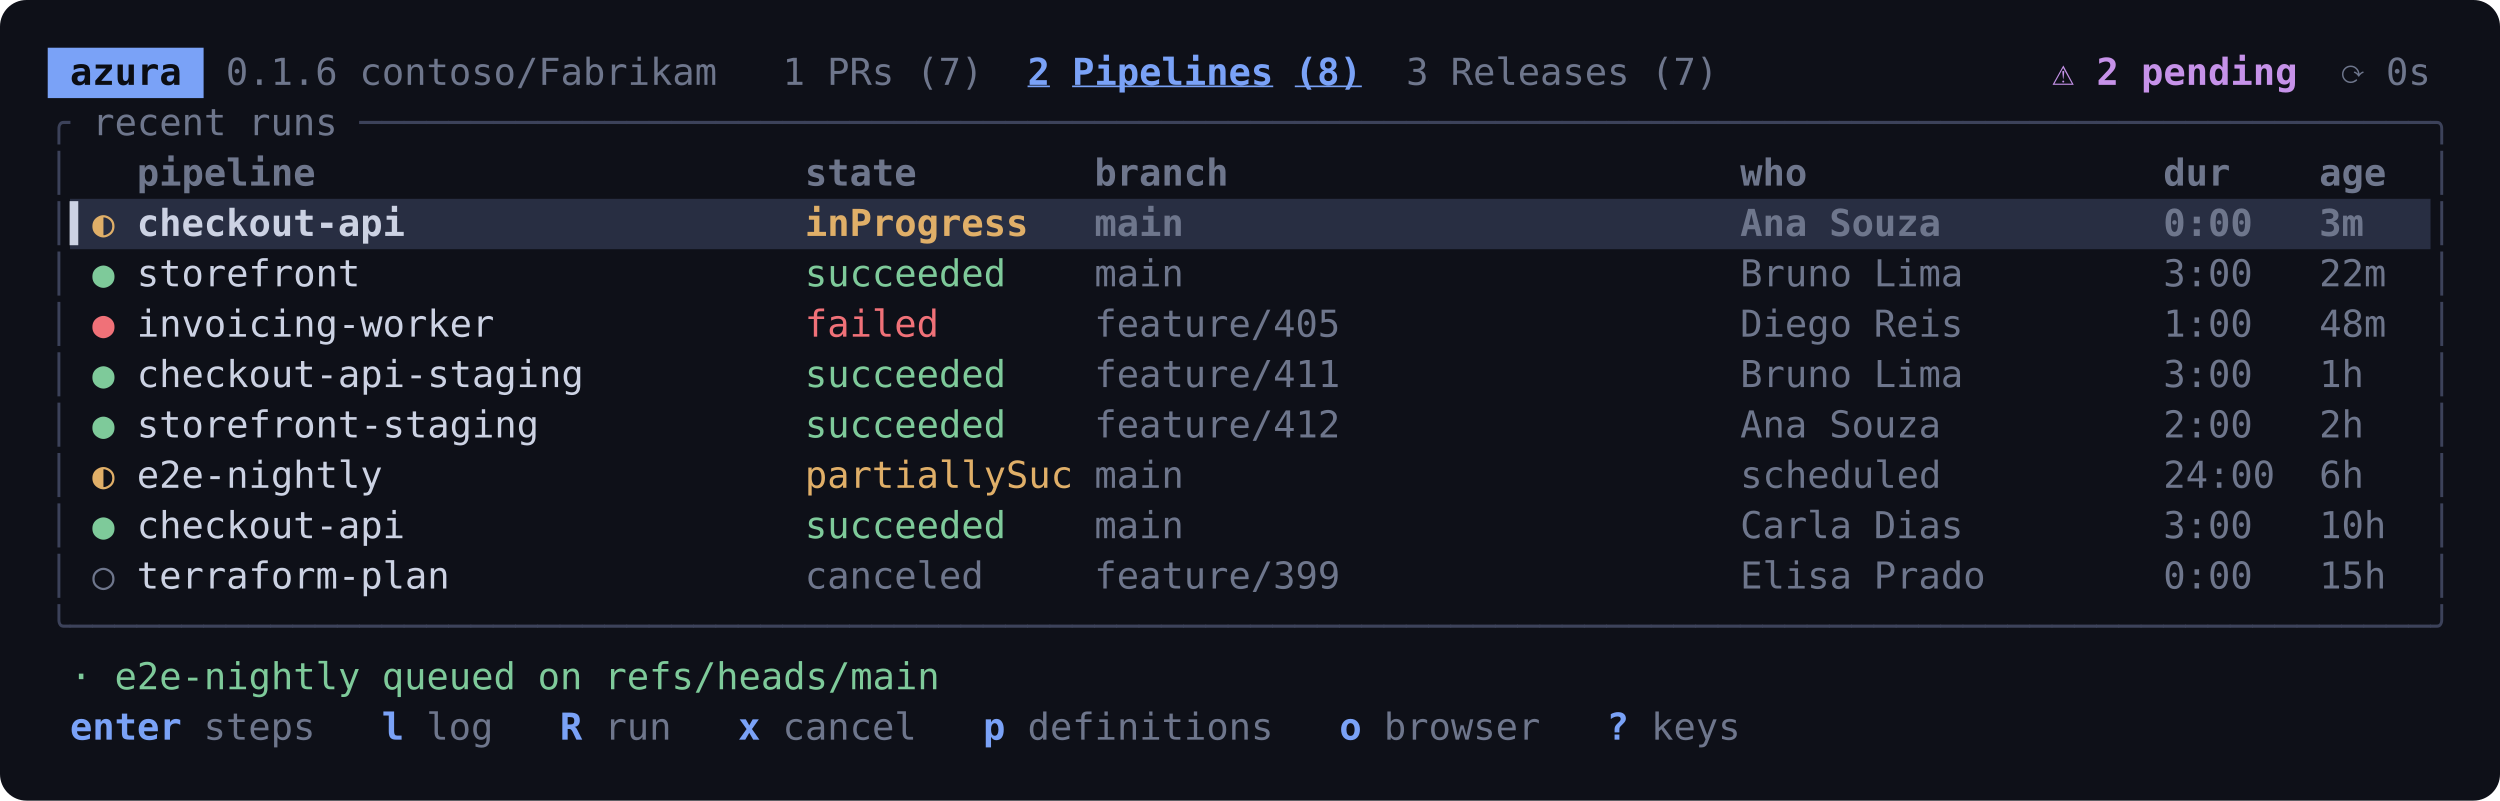
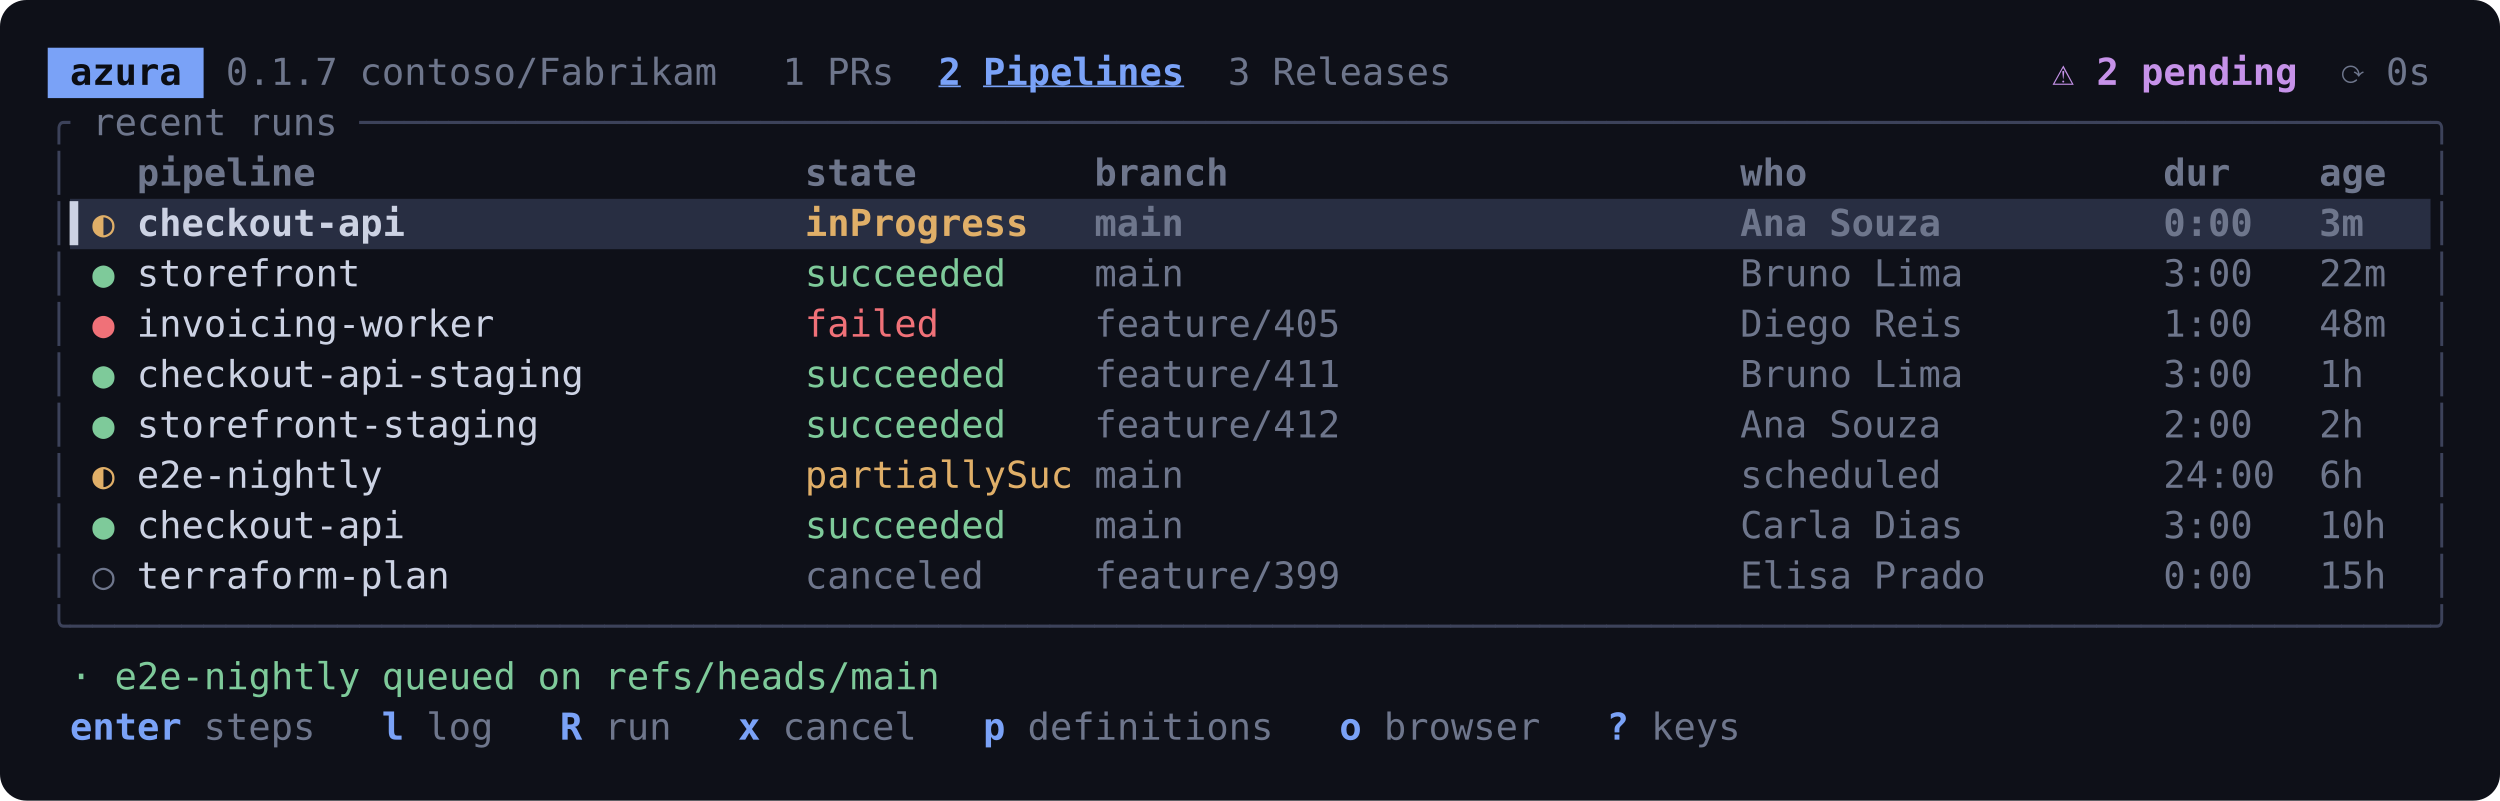
<svg xmlns="http://www.w3.org/2000/svg" width="943" height="302" viewBox="0 0 943 302">
  <rect width="943" height="302" rx="10" fill="#0e1018" />
  <g font-family="SFMono-Regular,Menlo,Consolas,'DejaVu Sans Mono',monospace" font-size="14" xml:space="preserve">
    <rect x="18.0" y="18.0" width="58.8" height="19" fill="#7aa2f7" />
    <text x="26.4" y="32.0" textLength="42.0" lengthAdjust="spacingAndGlyphs" fill="#0b0d14" font-weight="600">azura</text>
-     <text x="85.2" y="32.0" textLength="42.0" lengthAdjust="spacingAndGlyphs" fill="#6e768c">0.1.6</text>
+     <text x="85.2" y="32.0" textLength="42.0" lengthAdjust="spacingAndGlyphs" fill="#6e768c">0.1.7</text>
    <text x="135.6" y="32.0" textLength="134.4" lengthAdjust="spacingAndGlyphs" fill="#6e768c">contoso/Fabrikam</text>
    <text x="295.2" y="32.0" textLength="8.4" lengthAdjust="spacingAndGlyphs" fill="#6e768c">1</text>
    <text x="312.0" y="32.0" textLength="25.2" lengthAdjust="spacingAndGlyphs" fill="#6e768c">PRs</text>
-     <text x="345.6" y="32.0" textLength="25.2" lengthAdjust="spacingAndGlyphs" fill="#6e768c">(7)</text>
-     <text x="387.6" y="32.0" textLength="8.4" lengthAdjust="spacingAndGlyphs" fill="#7aa2f7" font-weight="600" text-decoration="underline">2</text>
-     <text x="404.4" y="32.0" textLength="75.6" lengthAdjust="spacingAndGlyphs" fill="#7aa2f7" font-weight="600" text-decoration="underline">Pipelines</text>
-     <text x="488.4" y="32.0" textLength="25.2" lengthAdjust="spacingAndGlyphs" fill="#7aa2f7" font-weight="600" text-decoration="underline">(8)</text>
-     <text x="530.4" y="32.0" textLength="8.4" lengthAdjust="spacingAndGlyphs" fill="#6e768c">3</text>
-     <text x="547.2" y="32.0" textLength="67.2" lengthAdjust="spacingAndGlyphs" fill="#6e768c">Releases</text>
-     <text x="622.8" y="32.0" textLength="25.2" lengthAdjust="spacingAndGlyphs" fill="#6e768c">(7)</text>
+     <text x="354.0" y="32.0" textLength="8.4" lengthAdjust="spacingAndGlyphs" fill="#7aa2f7" font-weight="600" text-decoration="underline">2</text>
+     <text x="370.8" y="32.0" textLength="75.6" lengthAdjust="spacingAndGlyphs" fill="#7aa2f7" font-weight="600" text-decoration="underline">Pipelines</text>
+     <text x="463.2" y="32.0" textLength="8.4" lengthAdjust="spacingAndGlyphs" fill="#6e768c">3</text>
+     <text x="480.0" y="32.0" textLength="67.2" lengthAdjust="spacingAndGlyphs" fill="#6e768c">Releases</text>
    <text x="774.0" y="32.0" textLength="8.4" lengthAdjust="spacingAndGlyphs" fill="#c692e9" font-weight="600">⚠</text>
    <text x="790.8" y="32.0" textLength="8.4" lengthAdjust="spacingAndGlyphs" fill="#c692e9" font-weight="600">2</text>
    <text x="807.6" y="32.0" textLength="58.8" lengthAdjust="spacingAndGlyphs" fill="#c692e9" font-weight="600">pending</text>
    <text x="883.2" y="32.0" textLength="8.4" lengthAdjust="spacingAndGlyphs" fill="#6e768c">⟳</text>
    <text x="900.0" y="32.0" textLength="16.8" lengthAdjust="spacingAndGlyphs" fill="#6e768c">0s</text>
    <text x="18.0" y="51.0" textLength="8.4" lengthAdjust="spacingAndGlyphs" fill="#3c425a">╭</text>
    <text x="34.8" y="51.0" textLength="50.4" lengthAdjust="spacingAndGlyphs" fill="#6e768c">recent</text>
    <text x="93.6" y="51.0" textLength="33.6" lengthAdjust="spacingAndGlyphs" fill="#6e768c">runs</text>
    <text x="135.6" y="51.0" textLength="8.4" lengthAdjust="spacingAndGlyphs" fill="#3c425a">─</text>
    <text x="144.0" y="51.0" textLength="8.4" lengthAdjust="spacingAndGlyphs" fill="#3c425a">─</text>
    <text x="152.4" y="51.0" textLength="8.4" lengthAdjust="spacingAndGlyphs" fill="#3c425a">─</text>
    <text x="160.8" y="51.0" textLength="8.4" lengthAdjust="spacingAndGlyphs" fill="#3c425a">─</text>
    <text x="169.2" y="51.0" textLength="8.4" lengthAdjust="spacingAndGlyphs" fill="#3c425a">─</text>
    <text x="177.6" y="51.0" textLength="8.4" lengthAdjust="spacingAndGlyphs" fill="#3c425a">─</text>
    <text x="186.0" y="51.0" textLength="8.4" lengthAdjust="spacingAndGlyphs" fill="#3c425a">─</text>
    <text x="194.4" y="51.0" textLength="8.4" lengthAdjust="spacingAndGlyphs" fill="#3c425a">─</text>
    <text x="202.8" y="51.0" textLength="8.4" lengthAdjust="spacingAndGlyphs" fill="#3c425a">─</text>
    <text x="211.2" y="51.0" textLength="8.4" lengthAdjust="spacingAndGlyphs" fill="#3c425a">─</text>
    <text x="219.6" y="51.0" textLength="8.4" lengthAdjust="spacingAndGlyphs" fill="#3c425a">─</text>
    <text x="228.0" y="51.0" textLength="8.4" lengthAdjust="spacingAndGlyphs" fill="#3c425a">─</text>
    <text x="236.4" y="51.0" textLength="8.4" lengthAdjust="spacingAndGlyphs" fill="#3c425a">─</text>
    <text x="244.8" y="51.0" textLength="8.4" lengthAdjust="spacingAndGlyphs" fill="#3c425a">─</text>
    <text x="253.2" y="51.0" textLength="8.4" lengthAdjust="spacingAndGlyphs" fill="#3c425a">─</text>
    <text x="261.6" y="51.0" textLength="8.4" lengthAdjust="spacingAndGlyphs" fill="#3c425a">─</text>
    <text x="270.0" y="51.0" textLength="8.4" lengthAdjust="spacingAndGlyphs" fill="#3c425a">─</text>
    <text x="278.4" y="51.0" textLength="8.4" lengthAdjust="spacingAndGlyphs" fill="#3c425a">─</text>
    <text x="286.8" y="51.0" textLength="8.4" lengthAdjust="spacingAndGlyphs" fill="#3c425a">─</text>
    <text x="295.2" y="51.0" textLength="8.4" lengthAdjust="spacingAndGlyphs" fill="#3c425a">─</text>
    <text x="303.6" y="51.0" textLength="8.4" lengthAdjust="spacingAndGlyphs" fill="#3c425a">─</text>
    <text x="312.0" y="51.0" textLength="8.4" lengthAdjust="spacingAndGlyphs" fill="#3c425a">─</text>
    <text x="320.4" y="51.0" textLength="8.4" lengthAdjust="spacingAndGlyphs" fill="#3c425a">─</text>
    <text x="328.8" y="51.0" textLength="8.4" lengthAdjust="spacingAndGlyphs" fill="#3c425a">─</text>
    <text x="337.2" y="51.0" textLength="8.4" lengthAdjust="spacingAndGlyphs" fill="#3c425a">─</text>
    <text x="345.6" y="51.0" textLength="8.4" lengthAdjust="spacingAndGlyphs" fill="#3c425a">─</text>
    <text x="354.0" y="51.0" textLength="8.4" lengthAdjust="spacingAndGlyphs" fill="#3c425a">─</text>
    <text x="362.4" y="51.0" textLength="8.4" lengthAdjust="spacingAndGlyphs" fill="#3c425a">─</text>
    <text x="370.8" y="51.0" textLength="8.4" lengthAdjust="spacingAndGlyphs" fill="#3c425a">─</text>
    <text x="379.2" y="51.0" textLength="8.4" lengthAdjust="spacingAndGlyphs" fill="#3c425a">─</text>
    <text x="387.6" y="51.0" textLength="8.4" lengthAdjust="spacingAndGlyphs" fill="#3c425a">─</text>
    <text x="396.0" y="51.0" textLength="8.4" lengthAdjust="spacingAndGlyphs" fill="#3c425a">─</text>
    <text x="404.4" y="51.0" textLength="8.4" lengthAdjust="spacingAndGlyphs" fill="#3c425a">─</text>
    <text x="412.8" y="51.0" textLength="8.4" lengthAdjust="spacingAndGlyphs" fill="#3c425a">─</text>
    <text x="421.2" y="51.0" textLength="8.4" lengthAdjust="spacingAndGlyphs" fill="#3c425a">─</text>
    <text x="429.6" y="51.0" textLength="8.4" lengthAdjust="spacingAndGlyphs" fill="#3c425a">─</text>
    <text x="438.0" y="51.0" textLength="8.4" lengthAdjust="spacingAndGlyphs" fill="#3c425a">─</text>
    <text x="446.4" y="51.0" textLength="8.4" lengthAdjust="spacingAndGlyphs" fill="#3c425a">─</text>
    <text x="454.8" y="51.0" textLength="8.4" lengthAdjust="spacingAndGlyphs" fill="#3c425a">─</text>
    <text x="463.2" y="51.0" textLength="8.4" lengthAdjust="spacingAndGlyphs" fill="#3c425a">─</text>
    <text x="471.6" y="51.0" textLength="8.4" lengthAdjust="spacingAndGlyphs" fill="#3c425a">─</text>
    <text x="480.0" y="51.0" textLength="8.4" lengthAdjust="spacingAndGlyphs" fill="#3c425a">─</text>
    <text x="488.4" y="51.0" textLength="8.4" lengthAdjust="spacingAndGlyphs" fill="#3c425a">─</text>
    <text x="496.8" y="51.0" textLength="8.4" lengthAdjust="spacingAndGlyphs" fill="#3c425a">─</text>
    <text x="505.2" y="51.0" textLength="8.4" lengthAdjust="spacingAndGlyphs" fill="#3c425a">─</text>
    <text x="513.6" y="51.0" textLength="8.4" lengthAdjust="spacingAndGlyphs" fill="#3c425a">─</text>
    <text x="522.0" y="51.0" textLength="8.4" lengthAdjust="spacingAndGlyphs" fill="#3c425a">─</text>
    <text x="530.4" y="51.0" textLength="8.4" lengthAdjust="spacingAndGlyphs" fill="#3c425a">─</text>
    <text x="538.8" y="51.0" textLength="8.4" lengthAdjust="spacingAndGlyphs" fill="#3c425a">─</text>
    <text x="547.2" y="51.0" textLength="8.4" lengthAdjust="spacingAndGlyphs" fill="#3c425a">─</text>
    <text x="555.6" y="51.0" textLength="8.4" lengthAdjust="spacingAndGlyphs" fill="#3c425a">─</text>
    <text x="564.0" y="51.0" textLength="8.4" lengthAdjust="spacingAndGlyphs" fill="#3c425a">─</text>
    <text x="572.4" y="51.0" textLength="8.4" lengthAdjust="spacingAndGlyphs" fill="#3c425a">─</text>
    <text x="580.8" y="51.0" textLength="8.4" lengthAdjust="spacingAndGlyphs" fill="#3c425a">─</text>
    <text x="589.2" y="51.0" textLength="8.4" lengthAdjust="spacingAndGlyphs" fill="#3c425a">─</text>
    <text x="597.6" y="51.0" textLength="8.4" lengthAdjust="spacingAndGlyphs" fill="#3c425a">─</text>
    <text x="606.0" y="51.0" textLength="8.4" lengthAdjust="spacingAndGlyphs" fill="#3c425a">─</text>
    <text x="614.4" y="51.0" textLength="8.4" lengthAdjust="spacingAndGlyphs" fill="#3c425a">─</text>
    <text x="622.8" y="51.0" textLength="8.4" lengthAdjust="spacingAndGlyphs" fill="#3c425a">─</text>
    <text x="631.2" y="51.0" textLength="8.4" lengthAdjust="spacingAndGlyphs" fill="#3c425a">─</text>
    <text x="639.6" y="51.0" textLength="8.4" lengthAdjust="spacingAndGlyphs" fill="#3c425a">─</text>
    <text x="648.0" y="51.0" textLength="8.4" lengthAdjust="spacingAndGlyphs" fill="#3c425a">─</text>
    <text x="656.4" y="51.0" textLength="8.4" lengthAdjust="spacingAndGlyphs" fill="#3c425a">─</text>
    <text x="664.8" y="51.0" textLength="8.4" lengthAdjust="spacingAndGlyphs" fill="#3c425a">─</text>
    <text x="673.2" y="51.0" textLength="8.4" lengthAdjust="spacingAndGlyphs" fill="#3c425a">─</text>
    <text x="681.6" y="51.0" textLength="8.4" lengthAdjust="spacingAndGlyphs" fill="#3c425a">─</text>
    <text x="690.0" y="51.0" textLength="8.4" lengthAdjust="spacingAndGlyphs" fill="#3c425a">─</text>
    <text x="698.4" y="51.0" textLength="8.4" lengthAdjust="spacingAndGlyphs" fill="#3c425a">─</text>
    <text x="706.8" y="51.0" textLength="8.4" lengthAdjust="spacingAndGlyphs" fill="#3c425a">─</text>
    <text x="715.2" y="51.0" textLength="8.4" lengthAdjust="spacingAndGlyphs" fill="#3c425a">─</text>
    <text x="723.6" y="51.0" textLength="8.4" lengthAdjust="spacingAndGlyphs" fill="#3c425a">─</text>
    <text x="732.0" y="51.0" textLength="8.4" lengthAdjust="spacingAndGlyphs" fill="#3c425a">─</text>
    <text x="740.4" y="51.0" textLength="8.4" lengthAdjust="spacingAndGlyphs" fill="#3c425a">─</text>
    <text x="748.8" y="51.0" textLength="8.4" lengthAdjust="spacingAndGlyphs" fill="#3c425a">─</text>
    <text x="757.2" y="51.0" textLength="8.4" lengthAdjust="spacingAndGlyphs" fill="#3c425a">─</text>
    <text x="765.6" y="51.0" textLength="8.4" lengthAdjust="spacingAndGlyphs" fill="#3c425a">─</text>
    <text x="774.0" y="51.0" textLength="8.4" lengthAdjust="spacingAndGlyphs" fill="#3c425a">─</text>
    <text x="782.4" y="51.0" textLength="8.4" lengthAdjust="spacingAndGlyphs" fill="#3c425a">─</text>
    <text x="790.8" y="51.0" textLength="8.4" lengthAdjust="spacingAndGlyphs" fill="#3c425a">─</text>
    <text x="799.2" y="51.0" textLength="8.4" lengthAdjust="spacingAndGlyphs" fill="#3c425a">─</text>
    <text x="807.6" y="51.0" textLength="8.4" lengthAdjust="spacingAndGlyphs" fill="#3c425a">─</text>
    <text x="816.0" y="51.0" textLength="8.4" lengthAdjust="spacingAndGlyphs" fill="#3c425a">─</text>
    <text x="824.4" y="51.0" textLength="8.4" lengthAdjust="spacingAndGlyphs" fill="#3c425a">─</text>
    <text x="832.8" y="51.0" textLength="8.4" lengthAdjust="spacingAndGlyphs" fill="#3c425a">─</text>
    <text x="841.2" y="51.0" textLength="8.4" lengthAdjust="spacingAndGlyphs" fill="#3c425a">─</text>
    <text x="849.6" y="51.0" textLength="8.4" lengthAdjust="spacingAndGlyphs" fill="#3c425a">─</text>
    <text x="858.0" y="51.0" textLength="8.4" lengthAdjust="spacingAndGlyphs" fill="#3c425a">─</text>
    <text x="866.4" y="51.0" textLength="8.4" lengthAdjust="spacingAndGlyphs" fill="#3c425a">─</text>
    <text x="874.8" y="51.0" textLength="8.4" lengthAdjust="spacingAndGlyphs" fill="#3c425a">─</text>
    <text x="883.2" y="51.0" textLength="8.4" lengthAdjust="spacingAndGlyphs" fill="#3c425a">─</text>
    <text x="891.6" y="51.0" textLength="8.4" lengthAdjust="spacingAndGlyphs" fill="#3c425a">─</text>
    <text x="900.0" y="51.0" textLength="8.4" lengthAdjust="spacingAndGlyphs" fill="#3c425a">─</text>
    <text x="908.4" y="51.0" textLength="8.4" lengthAdjust="spacingAndGlyphs" fill="#3c425a">─</text>
    <text x="916.8" y="51.0" textLength="8.4" lengthAdjust="spacingAndGlyphs" fill="#3c425a">╮</text>
    <text x="18.0" y="70.0" textLength="8.4" lengthAdjust="spacingAndGlyphs" fill="#3c425a">│</text>
    <text x="51.6" y="70.0" textLength="67.2" lengthAdjust="spacingAndGlyphs" fill="#6e768c" font-weight="600">pipeline</text>
    <text x="303.6" y="70.0" textLength="42.0" lengthAdjust="spacingAndGlyphs" fill="#6e768c" font-weight="600">state</text>
    <text x="412.8" y="70.0" textLength="50.4" lengthAdjust="spacingAndGlyphs" fill="#6e768c" font-weight="600">branch</text>
    <text x="656.4" y="70.0" textLength="25.2" lengthAdjust="spacingAndGlyphs" fill="#6e768c" font-weight="600">who</text>
    <text x="816.0" y="70.0" textLength="25.2" lengthAdjust="spacingAndGlyphs" fill="#6e768c" font-weight="600">dur</text>
    <text x="874.8" y="70.0" textLength="25.2" lengthAdjust="spacingAndGlyphs" fill="#6e768c" font-weight="600">age</text>
    <text x="916.8" y="70.0" textLength="8.4" lengthAdjust="spacingAndGlyphs" fill="#3c425a">│</text>
    <rect x="26.4" y="75.0" width="890.4" height="19" fill="#282e42" />
    <text x="18.0" y="89.0" textLength="8.4" lengthAdjust="spacingAndGlyphs" fill="#3c425a">│</text>
    <text x="26.4" y="89.0" textLength="8.4" lengthAdjust="spacingAndGlyphs" fill="#ccd2e3" font-weight="600">▍</text>
    <text x="34.8" y="89.0" textLength="8.4" lengthAdjust="spacingAndGlyphs" fill="#e0af68" font-weight="600">◐</text>
    <text x="51.6" y="89.0" textLength="100.8" lengthAdjust="spacingAndGlyphs" fill="#ccd2e3" font-weight="600">checkout-api</text>
    <text x="303.6" y="89.0" textLength="84.0" lengthAdjust="spacingAndGlyphs" fill="#e0af68" font-weight="600">inProgress</text>
    <text x="412.8" y="89.0" textLength="33.6" lengthAdjust="spacingAndGlyphs" fill="#6e768c" font-weight="600">main</text>
    <text x="656.4" y="89.0" textLength="25.2" lengthAdjust="spacingAndGlyphs" fill="#6e768c" font-weight="600">Ana</text>
    <text x="690.0" y="89.0" textLength="42.0" lengthAdjust="spacingAndGlyphs" fill="#6e768c" font-weight="600">Souza</text>
    <text x="816.0" y="89.0" textLength="33.6" lengthAdjust="spacingAndGlyphs" fill="#6e768c" font-weight="600">0:00</text>
    <text x="874.8" y="89.0" textLength="16.8" lengthAdjust="spacingAndGlyphs" fill="#6e768c" font-weight="600">3m</text>
    <text x="916.8" y="89.0" textLength="8.4" lengthAdjust="spacingAndGlyphs" fill="#3c425a">│</text>
    <text x="18.0" y="108.0" textLength="8.4" lengthAdjust="spacingAndGlyphs" fill="#3c425a">│</text>
    <text x="34.8" y="108.0" textLength="8.4" lengthAdjust="spacingAndGlyphs" fill="#7eca9a">●</text>
    <text x="51.6" y="108.0" textLength="84.0" lengthAdjust="spacingAndGlyphs" fill="#ccd2e3">storefront</text>
    <text x="303.6" y="108.0" textLength="75.6" lengthAdjust="spacingAndGlyphs" fill="#7eca9a">succeeded</text>
    <text x="412.8" y="108.0" textLength="33.6" lengthAdjust="spacingAndGlyphs" fill="#6e768c">main</text>
    <text x="656.4" y="108.0" textLength="42.0" lengthAdjust="spacingAndGlyphs" fill="#6e768c">Bruno</text>
    <text x="706.8" y="108.0" textLength="33.6" lengthAdjust="spacingAndGlyphs" fill="#6e768c">Lima</text>
    <text x="816.0" y="108.0" textLength="33.6" lengthAdjust="spacingAndGlyphs" fill="#6e768c">3:00</text>
    <text x="874.8" y="108.0" textLength="25.2" lengthAdjust="spacingAndGlyphs" fill="#6e768c">22m</text>
    <text x="916.8" y="108.0" textLength="8.4" lengthAdjust="spacingAndGlyphs" fill="#3c425a">│</text>
    <text x="18.0" y="127.0" textLength="8.4" lengthAdjust="spacingAndGlyphs" fill="#3c425a">│</text>
    <text x="34.8" y="127.0" textLength="8.4" lengthAdjust="spacingAndGlyphs" fill="#f07178">●</text>
    <text x="51.6" y="127.0" textLength="134.4" lengthAdjust="spacingAndGlyphs" fill="#ccd2e3">invoicing-worker</text>
    <text x="303.6" y="127.0" textLength="50.4" lengthAdjust="spacingAndGlyphs" fill="#f07178">failed</text>
    <text x="412.8" y="127.0" textLength="92.4" lengthAdjust="spacingAndGlyphs" fill="#6e768c">feature/405</text>
    <text x="656.4" y="127.0" textLength="42.0" lengthAdjust="spacingAndGlyphs" fill="#6e768c">Diego</text>
    <text x="706.8" y="127.0" textLength="33.6" lengthAdjust="spacingAndGlyphs" fill="#6e768c">Reis</text>
    <text x="816.0" y="127.0" textLength="33.6" lengthAdjust="spacingAndGlyphs" fill="#6e768c">1:00</text>
    <text x="874.8" y="127.0" textLength="25.2" lengthAdjust="spacingAndGlyphs" fill="#6e768c">48m</text>
    <text x="916.8" y="127.0" textLength="8.4" lengthAdjust="spacingAndGlyphs" fill="#3c425a">│</text>
    <text x="18.0" y="146.0" textLength="8.4" lengthAdjust="spacingAndGlyphs" fill="#3c425a">│</text>
    <text x="34.8" y="146.0" textLength="8.4" lengthAdjust="spacingAndGlyphs" fill="#7eca9a">●</text>
    <text x="51.6" y="146.0" textLength="168.0" lengthAdjust="spacingAndGlyphs" fill="#ccd2e3">checkout-api-staging</text>
    <text x="303.6" y="146.0" textLength="75.6" lengthAdjust="spacingAndGlyphs" fill="#7eca9a">succeeded</text>
    <text x="412.8" y="146.0" textLength="92.4" lengthAdjust="spacingAndGlyphs" fill="#6e768c">feature/411</text>
    <text x="656.4" y="146.0" textLength="42.0" lengthAdjust="spacingAndGlyphs" fill="#6e768c">Bruno</text>
    <text x="706.8" y="146.0" textLength="33.6" lengthAdjust="spacingAndGlyphs" fill="#6e768c">Lima</text>
    <text x="816.0" y="146.0" textLength="33.6" lengthAdjust="spacingAndGlyphs" fill="#6e768c">3:00</text>
    <text x="874.8" y="146.0" textLength="16.8" lengthAdjust="spacingAndGlyphs" fill="#6e768c">1h</text>
    <text x="916.8" y="146.0" textLength="8.4" lengthAdjust="spacingAndGlyphs" fill="#3c425a">│</text>
    <text x="18.0" y="165.0" textLength="8.4" lengthAdjust="spacingAndGlyphs" fill="#3c425a">│</text>
    <text x="34.8" y="165.0" textLength="8.4" lengthAdjust="spacingAndGlyphs" fill="#7eca9a">●</text>
    <text x="51.6" y="165.0" textLength="151.2" lengthAdjust="spacingAndGlyphs" fill="#ccd2e3">storefront-staging</text>
    <text x="303.6" y="165.0" textLength="75.6" lengthAdjust="spacingAndGlyphs" fill="#7eca9a">succeeded</text>
    <text x="412.8" y="165.0" textLength="92.4" lengthAdjust="spacingAndGlyphs" fill="#6e768c">feature/412</text>
    <text x="656.4" y="165.0" textLength="25.2" lengthAdjust="spacingAndGlyphs" fill="#6e768c">Ana</text>
    <text x="690.0" y="165.0" textLength="42.0" lengthAdjust="spacingAndGlyphs" fill="#6e768c">Souza</text>
    <text x="816.0" y="165.0" textLength="33.6" lengthAdjust="spacingAndGlyphs" fill="#6e768c">2:00</text>
    <text x="874.8" y="165.0" textLength="16.8" lengthAdjust="spacingAndGlyphs" fill="#6e768c">2h</text>
    <text x="916.8" y="165.0" textLength="8.4" lengthAdjust="spacingAndGlyphs" fill="#3c425a">│</text>
    <text x="18.0" y="184.0" textLength="8.4" lengthAdjust="spacingAndGlyphs" fill="#3c425a">│</text>
    <text x="34.8" y="184.0" textLength="8.4" lengthAdjust="spacingAndGlyphs" fill="#e0af68">◐</text>
    <text x="51.6" y="184.0" textLength="92.4" lengthAdjust="spacingAndGlyphs" fill="#ccd2e3">e2e-nightly</text>
    <text x="303.6" y="184.0" textLength="100.8" lengthAdjust="spacingAndGlyphs" fill="#e0af68">partiallySuc</text>
    <text x="412.8" y="184.0" textLength="33.6" lengthAdjust="spacingAndGlyphs" fill="#6e768c">main</text>
    <text x="656.4" y="184.0" textLength="75.6" lengthAdjust="spacingAndGlyphs" fill="#6e768c">scheduled</text>
    <text x="816.0" y="184.0" textLength="42.0" lengthAdjust="spacingAndGlyphs" fill="#6e768c">24:00</text>
    <text x="874.8" y="184.0" textLength="16.8" lengthAdjust="spacingAndGlyphs" fill="#6e768c">6h</text>
    <text x="916.8" y="184.0" textLength="8.4" lengthAdjust="spacingAndGlyphs" fill="#3c425a">│</text>
    <text x="18.0" y="203.0" textLength="8.4" lengthAdjust="spacingAndGlyphs" fill="#3c425a">│</text>
    <text x="34.8" y="203.0" textLength="8.4" lengthAdjust="spacingAndGlyphs" fill="#7eca9a">●</text>
    <text x="51.6" y="203.0" textLength="100.8" lengthAdjust="spacingAndGlyphs" fill="#ccd2e3">checkout-api</text>
    <text x="303.6" y="203.0" textLength="75.6" lengthAdjust="spacingAndGlyphs" fill="#7eca9a">succeeded</text>
    <text x="412.8" y="203.0" textLength="33.6" lengthAdjust="spacingAndGlyphs" fill="#6e768c">main</text>
    <text x="656.4" y="203.0" textLength="42.0" lengthAdjust="spacingAndGlyphs" fill="#6e768c">Carla</text>
    <text x="706.8" y="203.0" textLength="33.6" lengthAdjust="spacingAndGlyphs" fill="#6e768c">Dias</text>
    <text x="816.0" y="203.0" textLength="33.6" lengthAdjust="spacingAndGlyphs" fill="#6e768c">3:00</text>
    <text x="874.8" y="203.0" textLength="25.2" lengthAdjust="spacingAndGlyphs" fill="#6e768c">10h</text>
    <text x="916.8" y="203.0" textLength="8.4" lengthAdjust="spacingAndGlyphs" fill="#3c425a">│</text>
    <text x="18.0" y="222.0" textLength="8.4" lengthAdjust="spacingAndGlyphs" fill="#3c425a">│</text>
    <text x="34.8" y="222.0" textLength="8.4" lengthAdjust="spacingAndGlyphs" fill="#6e768c">○</text>
    <text x="51.6" y="222.0" textLength="117.6" lengthAdjust="spacingAndGlyphs" fill="#ccd2e3">terraform-plan</text>
    <text x="303.6" y="222.0" textLength="67.2" lengthAdjust="spacingAndGlyphs" fill="#6e768c">canceled</text>
    <text x="412.8" y="222.0" textLength="92.4" lengthAdjust="spacingAndGlyphs" fill="#6e768c">feature/399</text>
    <text x="656.4" y="222.0" textLength="42.0" lengthAdjust="spacingAndGlyphs" fill="#6e768c">Elisa</text>
    <text x="706.8" y="222.0" textLength="42.0" lengthAdjust="spacingAndGlyphs" fill="#6e768c">Prado</text>
    <text x="816.0" y="222.0" textLength="33.6" lengthAdjust="spacingAndGlyphs" fill="#6e768c">0:00</text>
    <text x="874.8" y="222.0" textLength="25.2" lengthAdjust="spacingAndGlyphs" fill="#6e768c">15h</text>
    <text x="916.8" y="222.0" textLength="8.4" lengthAdjust="spacingAndGlyphs" fill="#3c425a">│</text>
    <text x="18.0" y="241.0" textLength="8.4" lengthAdjust="spacingAndGlyphs" fill="#3c425a">╰</text>
    <text x="26.4" y="241.0" textLength="8.4" lengthAdjust="spacingAndGlyphs" fill="#3c425a">─</text>
    <text x="34.8" y="241.0" textLength="8.4" lengthAdjust="spacingAndGlyphs" fill="#3c425a">─</text>
    <text x="43.2" y="241.0" textLength="8.4" lengthAdjust="spacingAndGlyphs" fill="#3c425a">─</text>
    <text x="51.6" y="241.0" textLength="8.4" lengthAdjust="spacingAndGlyphs" fill="#3c425a">─</text>
    <text x="60.0" y="241.0" textLength="8.4" lengthAdjust="spacingAndGlyphs" fill="#3c425a">─</text>
    <text x="68.4" y="241.0" textLength="8.4" lengthAdjust="spacingAndGlyphs" fill="#3c425a">─</text>
    <text x="76.8" y="241.0" textLength="8.4" lengthAdjust="spacingAndGlyphs" fill="#3c425a">─</text>
    <text x="85.2" y="241.0" textLength="8.4" lengthAdjust="spacingAndGlyphs" fill="#3c425a">─</text>
    <text x="93.6" y="241.0" textLength="8.4" lengthAdjust="spacingAndGlyphs" fill="#3c425a">─</text>
    <text x="102.0" y="241.0" textLength="8.4" lengthAdjust="spacingAndGlyphs" fill="#3c425a">─</text>
    <text x="110.4" y="241.0" textLength="8.4" lengthAdjust="spacingAndGlyphs" fill="#3c425a">─</text>
    <text x="118.8" y="241.0" textLength="8.4" lengthAdjust="spacingAndGlyphs" fill="#3c425a">─</text>
    <text x="127.2" y="241.0" textLength="8.4" lengthAdjust="spacingAndGlyphs" fill="#3c425a">─</text>
    <text x="135.6" y="241.0" textLength="8.4" lengthAdjust="spacingAndGlyphs" fill="#3c425a">─</text>
    <text x="144.0" y="241.0" textLength="8.4" lengthAdjust="spacingAndGlyphs" fill="#3c425a">─</text>
    <text x="152.4" y="241.0" textLength="8.4" lengthAdjust="spacingAndGlyphs" fill="#3c425a">─</text>
    <text x="160.8" y="241.0" textLength="8.4" lengthAdjust="spacingAndGlyphs" fill="#3c425a">─</text>
    <text x="169.2" y="241.0" textLength="8.4" lengthAdjust="spacingAndGlyphs" fill="#3c425a">─</text>
    <text x="177.6" y="241.0" textLength="8.4" lengthAdjust="spacingAndGlyphs" fill="#3c425a">─</text>
    <text x="186.0" y="241.0" textLength="8.4" lengthAdjust="spacingAndGlyphs" fill="#3c425a">─</text>
    <text x="194.4" y="241.0" textLength="8.4" lengthAdjust="spacingAndGlyphs" fill="#3c425a">─</text>
    <text x="202.8" y="241.0" textLength="8.4" lengthAdjust="spacingAndGlyphs" fill="#3c425a">─</text>
    <text x="211.2" y="241.0" textLength="8.4" lengthAdjust="spacingAndGlyphs" fill="#3c425a">─</text>
    <text x="219.6" y="241.0" textLength="8.4" lengthAdjust="spacingAndGlyphs" fill="#3c425a">─</text>
    <text x="228.0" y="241.0" textLength="8.4" lengthAdjust="spacingAndGlyphs" fill="#3c425a">─</text>
    <text x="236.4" y="241.0" textLength="8.4" lengthAdjust="spacingAndGlyphs" fill="#3c425a">─</text>
    <text x="244.8" y="241.0" textLength="8.4" lengthAdjust="spacingAndGlyphs" fill="#3c425a">─</text>
    <text x="253.2" y="241.0" textLength="8.4" lengthAdjust="spacingAndGlyphs" fill="#3c425a">─</text>
    <text x="261.6" y="241.0" textLength="8.4" lengthAdjust="spacingAndGlyphs" fill="#3c425a">─</text>
    <text x="270.0" y="241.0" textLength="8.4" lengthAdjust="spacingAndGlyphs" fill="#3c425a">─</text>
    <text x="278.4" y="241.0" textLength="8.4" lengthAdjust="spacingAndGlyphs" fill="#3c425a">─</text>
    <text x="286.8" y="241.0" textLength="8.4" lengthAdjust="spacingAndGlyphs" fill="#3c425a">─</text>
    <text x="295.2" y="241.0" textLength="8.4" lengthAdjust="spacingAndGlyphs" fill="#3c425a">─</text>
    <text x="303.6" y="241.0" textLength="8.4" lengthAdjust="spacingAndGlyphs" fill="#3c425a">─</text>
    <text x="312.0" y="241.0" textLength="8.4" lengthAdjust="spacingAndGlyphs" fill="#3c425a">─</text>
    <text x="320.4" y="241.0" textLength="8.4" lengthAdjust="spacingAndGlyphs" fill="#3c425a">─</text>
    <text x="328.8" y="241.0" textLength="8.4" lengthAdjust="spacingAndGlyphs" fill="#3c425a">─</text>
    <text x="337.2" y="241.0" textLength="8.4" lengthAdjust="spacingAndGlyphs" fill="#3c425a">─</text>
    <text x="345.6" y="241.0" textLength="8.4" lengthAdjust="spacingAndGlyphs" fill="#3c425a">─</text>
    <text x="354.0" y="241.0" textLength="8.4" lengthAdjust="spacingAndGlyphs" fill="#3c425a">─</text>
    <text x="362.4" y="241.0" textLength="8.4" lengthAdjust="spacingAndGlyphs" fill="#3c425a">─</text>
    <text x="370.8" y="241.0" textLength="8.4" lengthAdjust="spacingAndGlyphs" fill="#3c425a">─</text>
    <text x="379.2" y="241.0" textLength="8.4" lengthAdjust="spacingAndGlyphs" fill="#3c425a">─</text>
    <text x="387.6" y="241.0" textLength="8.4" lengthAdjust="spacingAndGlyphs" fill="#3c425a">─</text>
    <text x="396.0" y="241.0" textLength="8.4" lengthAdjust="spacingAndGlyphs" fill="#3c425a">─</text>
    <text x="404.4" y="241.0" textLength="8.4" lengthAdjust="spacingAndGlyphs" fill="#3c425a">─</text>
    <text x="412.8" y="241.0" textLength="8.4" lengthAdjust="spacingAndGlyphs" fill="#3c425a">─</text>
    <text x="421.2" y="241.0" textLength="8.4" lengthAdjust="spacingAndGlyphs" fill="#3c425a">─</text>
    <text x="429.6" y="241.0" textLength="8.4" lengthAdjust="spacingAndGlyphs" fill="#3c425a">─</text>
    <text x="438.0" y="241.0" textLength="8.4" lengthAdjust="spacingAndGlyphs" fill="#3c425a">─</text>
    <text x="446.4" y="241.0" textLength="8.4" lengthAdjust="spacingAndGlyphs" fill="#3c425a">─</text>
    <text x="454.8" y="241.0" textLength="8.4" lengthAdjust="spacingAndGlyphs" fill="#3c425a">─</text>
    <text x="463.2" y="241.0" textLength="8.4" lengthAdjust="spacingAndGlyphs" fill="#3c425a">─</text>
    <text x="471.6" y="241.0" textLength="8.4" lengthAdjust="spacingAndGlyphs" fill="#3c425a">─</text>
    <text x="480.0" y="241.0" textLength="8.4" lengthAdjust="spacingAndGlyphs" fill="#3c425a">─</text>
    <text x="488.4" y="241.0" textLength="8.4" lengthAdjust="spacingAndGlyphs" fill="#3c425a">─</text>
    <text x="496.8" y="241.0" textLength="8.4" lengthAdjust="spacingAndGlyphs" fill="#3c425a">─</text>
    <text x="505.2" y="241.0" textLength="8.4" lengthAdjust="spacingAndGlyphs" fill="#3c425a">─</text>
    <text x="513.6" y="241.0" textLength="8.4" lengthAdjust="spacingAndGlyphs" fill="#3c425a">─</text>
    <text x="522.0" y="241.0" textLength="8.4" lengthAdjust="spacingAndGlyphs" fill="#3c425a">─</text>
    <text x="530.4" y="241.0" textLength="8.4" lengthAdjust="spacingAndGlyphs" fill="#3c425a">─</text>
    <text x="538.8" y="241.0" textLength="8.4" lengthAdjust="spacingAndGlyphs" fill="#3c425a">─</text>
    <text x="547.2" y="241.0" textLength="8.4" lengthAdjust="spacingAndGlyphs" fill="#3c425a">─</text>
    <text x="555.6" y="241.0" textLength="8.4" lengthAdjust="spacingAndGlyphs" fill="#3c425a">─</text>
    <text x="564.0" y="241.0" textLength="8.4" lengthAdjust="spacingAndGlyphs" fill="#3c425a">─</text>
    <text x="572.4" y="241.0" textLength="8.4" lengthAdjust="spacingAndGlyphs" fill="#3c425a">─</text>
    <text x="580.8" y="241.0" textLength="8.4" lengthAdjust="spacingAndGlyphs" fill="#3c425a">─</text>
    <text x="589.2" y="241.0" textLength="8.4" lengthAdjust="spacingAndGlyphs" fill="#3c425a">─</text>
    <text x="597.6" y="241.0" textLength="8.4" lengthAdjust="spacingAndGlyphs" fill="#3c425a">─</text>
    <text x="606.0" y="241.0" textLength="8.4" lengthAdjust="spacingAndGlyphs" fill="#3c425a">─</text>
    <text x="614.4" y="241.0" textLength="8.4" lengthAdjust="spacingAndGlyphs" fill="#3c425a">─</text>
    <text x="622.8" y="241.0" textLength="8.4" lengthAdjust="spacingAndGlyphs" fill="#3c425a">─</text>
    <text x="631.2" y="241.0" textLength="8.4" lengthAdjust="spacingAndGlyphs" fill="#3c425a">─</text>
    <text x="639.6" y="241.0" textLength="8.4" lengthAdjust="spacingAndGlyphs" fill="#3c425a">─</text>
    <text x="648.0" y="241.0" textLength="8.4" lengthAdjust="spacingAndGlyphs" fill="#3c425a">─</text>
    <text x="656.4" y="241.0" textLength="8.4" lengthAdjust="spacingAndGlyphs" fill="#3c425a">─</text>
    <text x="664.8" y="241.0" textLength="8.4" lengthAdjust="spacingAndGlyphs" fill="#3c425a">─</text>
    <text x="673.2" y="241.0" textLength="8.4" lengthAdjust="spacingAndGlyphs" fill="#3c425a">─</text>
    <text x="681.6" y="241.0" textLength="8.4" lengthAdjust="spacingAndGlyphs" fill="#3c425a">─</text>
    <text x="690.0" y="241.0" textLength="8.4" lengthAdjust="spacingAndGlyphs" fill="#3c425a">─</text>
    <text x="698.4" y="241.0" textLength="8.4" lengthAdjust="spacingAndGlyphs" fill="#3c425a">─</text>
    <text x="706.8" y="241.0" textLength="8.4" lengthAdjust="spacingAndGlyphs" fill="#3c425a">─</text>
    <text x="715.2" y="241.0" textLength="8.4" lengthAdjust="spacingAndGlyphs" fill="#3c425a">─</text>
    <text x="723.6" y="241.0" textLength="8.4" lengthAdjust="spacingAndGlyphs" fill="#3c425a">─</text>
    <text x="732.0" y="241.0" textLength="8.4" lengthAdjust="spacingAndGlyphs" fill="#3c425a">─</text>
    <text x="740.4" y="241.0" textLength="8.4" lengthAdjust="spacingAndGlyphs" fill="#3c425a">─</text>
    <text x="748.8" y="241.0" textLength="8.4" lengthAdjust="spacingAndGlyphs" fill="#3c425a">─</text>
    <text x="757.2" y="241.0" textLength="8.4" lengthAdjust="spacingAndGlyphs" fill="#3c425a">─</text>
    <text x="765.6" y="241.0" textLength="8.4" lengthAdjust="spacingAndGlyphs" fill="#3c425a">─</text>
    <text x="774.0" y="241.0" textLength="8.4" lengthAdjust="spacingAndGlyphs" fill="#3c425a">─</text>
    <text x="782.4" y="241.0" textLength="8.4" lengthAdjust="spacingAndGlyphs" fill="#3c425a">─</text>
    <text x="790.8" y="241.0" textLength="8.4" lengthAdjust="spacingAndGlyphs" fill="#3c425a">─</text>
    <text x="799.2" y="241.0" textLength="8.4" lengthAdjust="spacingAndGlyphs" fill="#3c425a">─</text>
    <text x="807.6" y="241.0" textLength="8.4" lengthAdjust="spacingAndGlyphs" fill="#3c425a">─</text>
    <text x="816.0" y="241.0" textLength="8.4" lengthAdjust="spacingAndGlyphs" fill="#3c425a">─</text>
    <text x="824.4" y="241.0" textLength="8.4" lengthAdjust="spacingAndGlyphs" fill="#3c425a">─</text>
    <text x="832.8" y="241.0" textLength="8.4" lengthAdjust="spacingAndGlyphs" fill="#3c425a">─</text>
    <text x="841.2" y="241.0" textLength="8.4" lengthAdjust="spacingAndGlyphs" fill="#3c425a">─</text>
    <text x="849.6" y="241.0" textLength="8.4" lengthAdjust="spacingAndGlyphs" fill="#3c425a">─</text>
    <text x="858.0" y="241.0" textLength="8.4" lengthAdjust="spacingAndGlyphs" fill="#3c425a">─</text>
    <text x="866.4" y="241.0" textLength="8.4" lengthAdjust="spacingAndGlyphs" fill="#3c425a">─</text>
    <text x="874.8" y="241.0" textLength="8.4" lengthAdjust="spacingAndGlyphs" fill="#3c425a">─</text>
    <text x="883.2" y="241.0" textLength="8.4" lengthAdjust="spacingAndGlyphs" fill="#3c425a">─</text>
    <text x="891.6" y="241.0" textLength="8.4" lengthAdjust="spacingAndGlyphs" fill="#3c425a">─</text>
    <text x="900.0" y="241.0" textLength="8.4" lengthAdjust="spacingAndGlyphs" fill="#3c425a">─</text>
    <text x="908.4" y="241.0" textLength="8.4" lengthAdjust="spacingAndGlyphs" fill="#3c425a">─</text>
    <text x="916.8" y="241.0" textLength="8.4" lengthAdjust="spacingAndGlyphs" fill="#3c425a">╯</text>
    <text x="26.4" y="260.0" textLength="8.4" lengthAdjust="spacingAndGlyphs" fill="#7eca9a">·</text>
    <text x="43.2" y="260.0" textLength="92.4" lengthAdjust="spacingAndGlyphs" fill="#7eca9a">e2e-nightly</text>
    <text x="144.0" y="260.0" textLength="50.4" lengthAdjust="spacingAndGlyphs" fill="#7eca9a">queued</text>
    <text x="202.8" y="260.0" textLength="16.8" lengthAdjust="spacingAndGlyphs" fill="#7eca9a">on</text>
    <text x="228.0" y="260.0" textLength="126.0" lengthAdjust="spacingAndGlyphs" fill="#7eca9a">refs/heads/main</text>
    <text x="26.4" y="279.0" textLength="42.0" lengthAdjust="spacingAndGlyphs" fill="#7aa2f7" font-weight="600">enter</text>
    <text x="76.8" y="279.0" textLength="42.0" lengthAdjust="spacingAndGlyphs" fill="#6e768c">steps</text>
    <text x="144.0" y="279.0" textLength="8.4" lengthAdjust="spacingAndGlyphs" fill="#7aa2f7" font-weight="600">l</text>
    <text x="160.8" y="279.0" textLength="25.2" lengthAdjust="spacingAndGlyphs" fill="#6e768c">log</text>
    <text x="211.2" y="279.0" textLength="8.4" lengthAdjust="spacingAndGlyphs" fill="#7aa2f7" font-weight="600">R</text>
    <text x="228.0" y="279.0" textLength="25.2" lengthAdjust="spacingAndGlyphs" fill="#6e768c">run</text>
    <text x="278.4" y="279.0" textLength="8.4" lengthAdjust="spacingAndGlyphs" fill="#7aa2f7" font-weight="600">x</text>
    <text x="295.2" y="279.0" textLength="50.4" lengthAdjust="spacingAndGlyphs" fill="#6e768c">cancel</text>
    <text x="370.8" y="279.0" textLength="8.4" lengthAdjust="spacingAndGlyphs" fill="#7aa2f7" font-weight="600">p</text>
    <text x="387.6" y="279.0" textLength="92.4" lengthAdjust="spacingAndGlyphs" fill="#6e768c">definitions</text>
    <text x="505.2" y="279.0" textLength="8.4" lengthAdjust="spacingAndGlyphs" fill="#7aa2f7" font-weight="600">o</text>
    <text x="522.0" y="279.0" textLength="58.8" lengthAdjust="spacingAndGlyphs" fill="#6e768c">browser</text>
    <text x="606.0" y="279.0" textLength="8.4" lengthAdjust="spacingAndGlyphs" fill="#7aa2f7" font-weight="600">?</text>
    <text x="622.8" y="279.0" textLength="33.6" lengthAdjust="spacingAndGlyphs" fill="#6e768c">keys</text>
  </g>
</svg>
